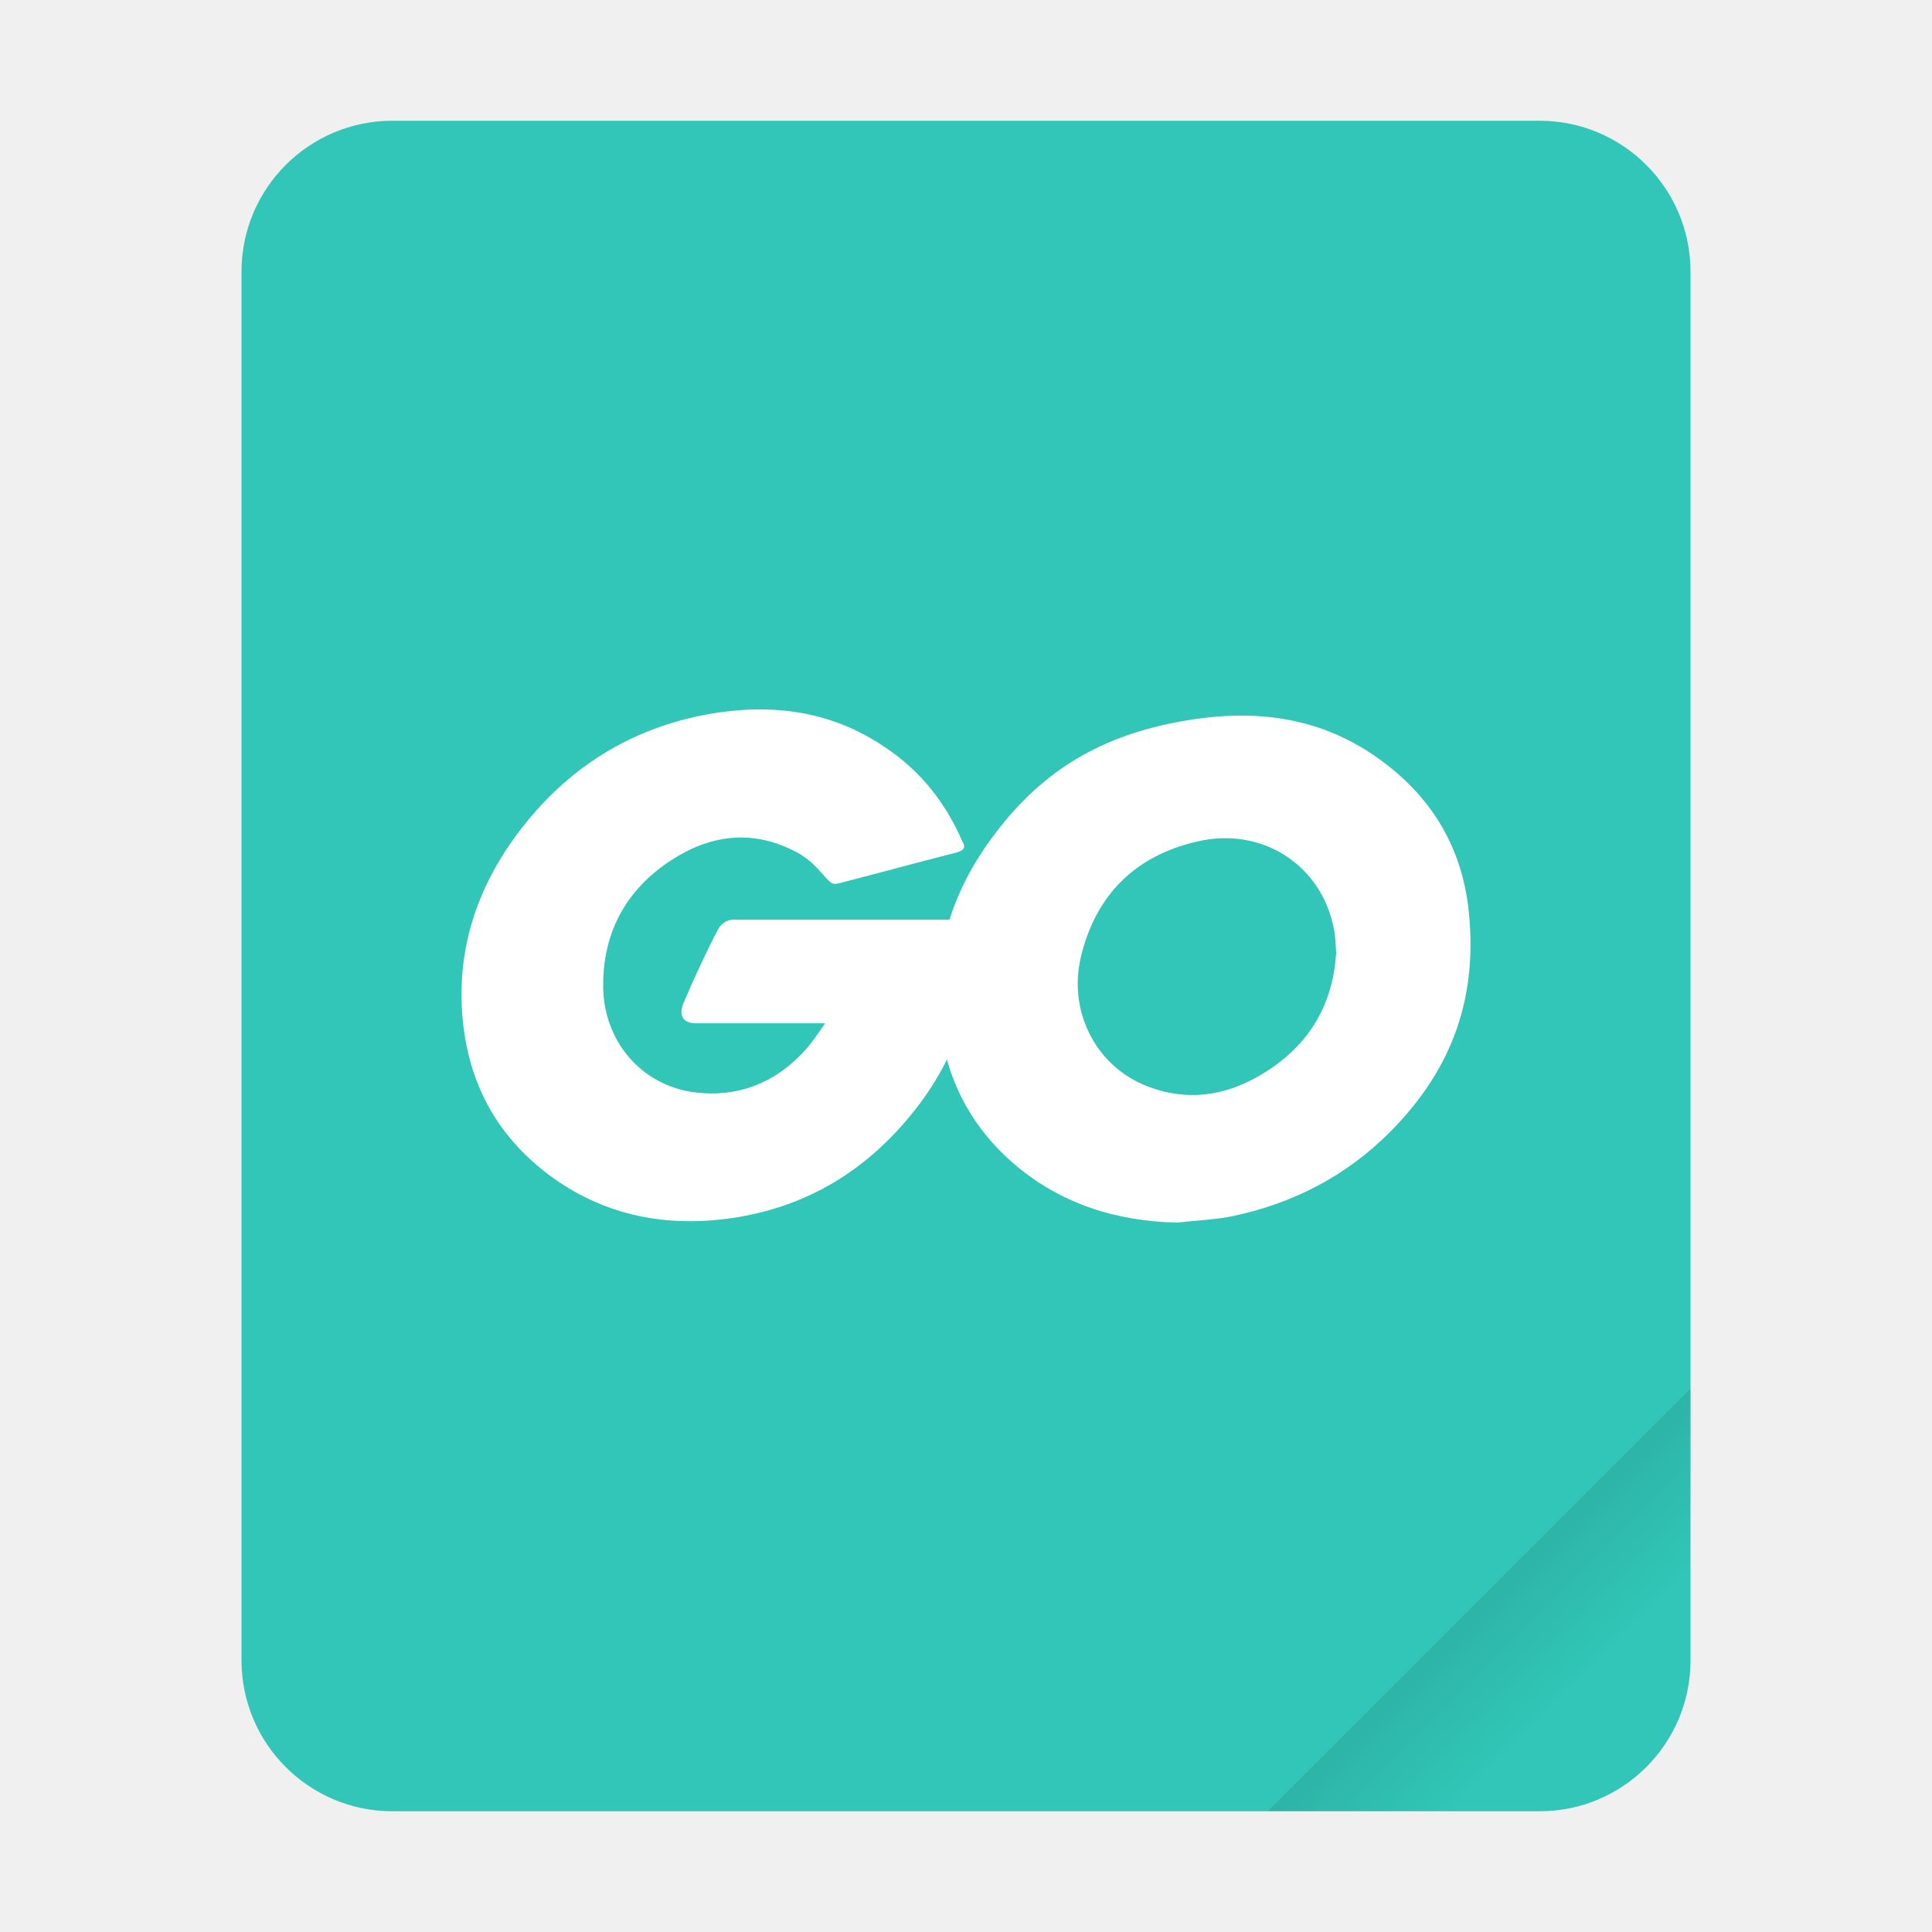
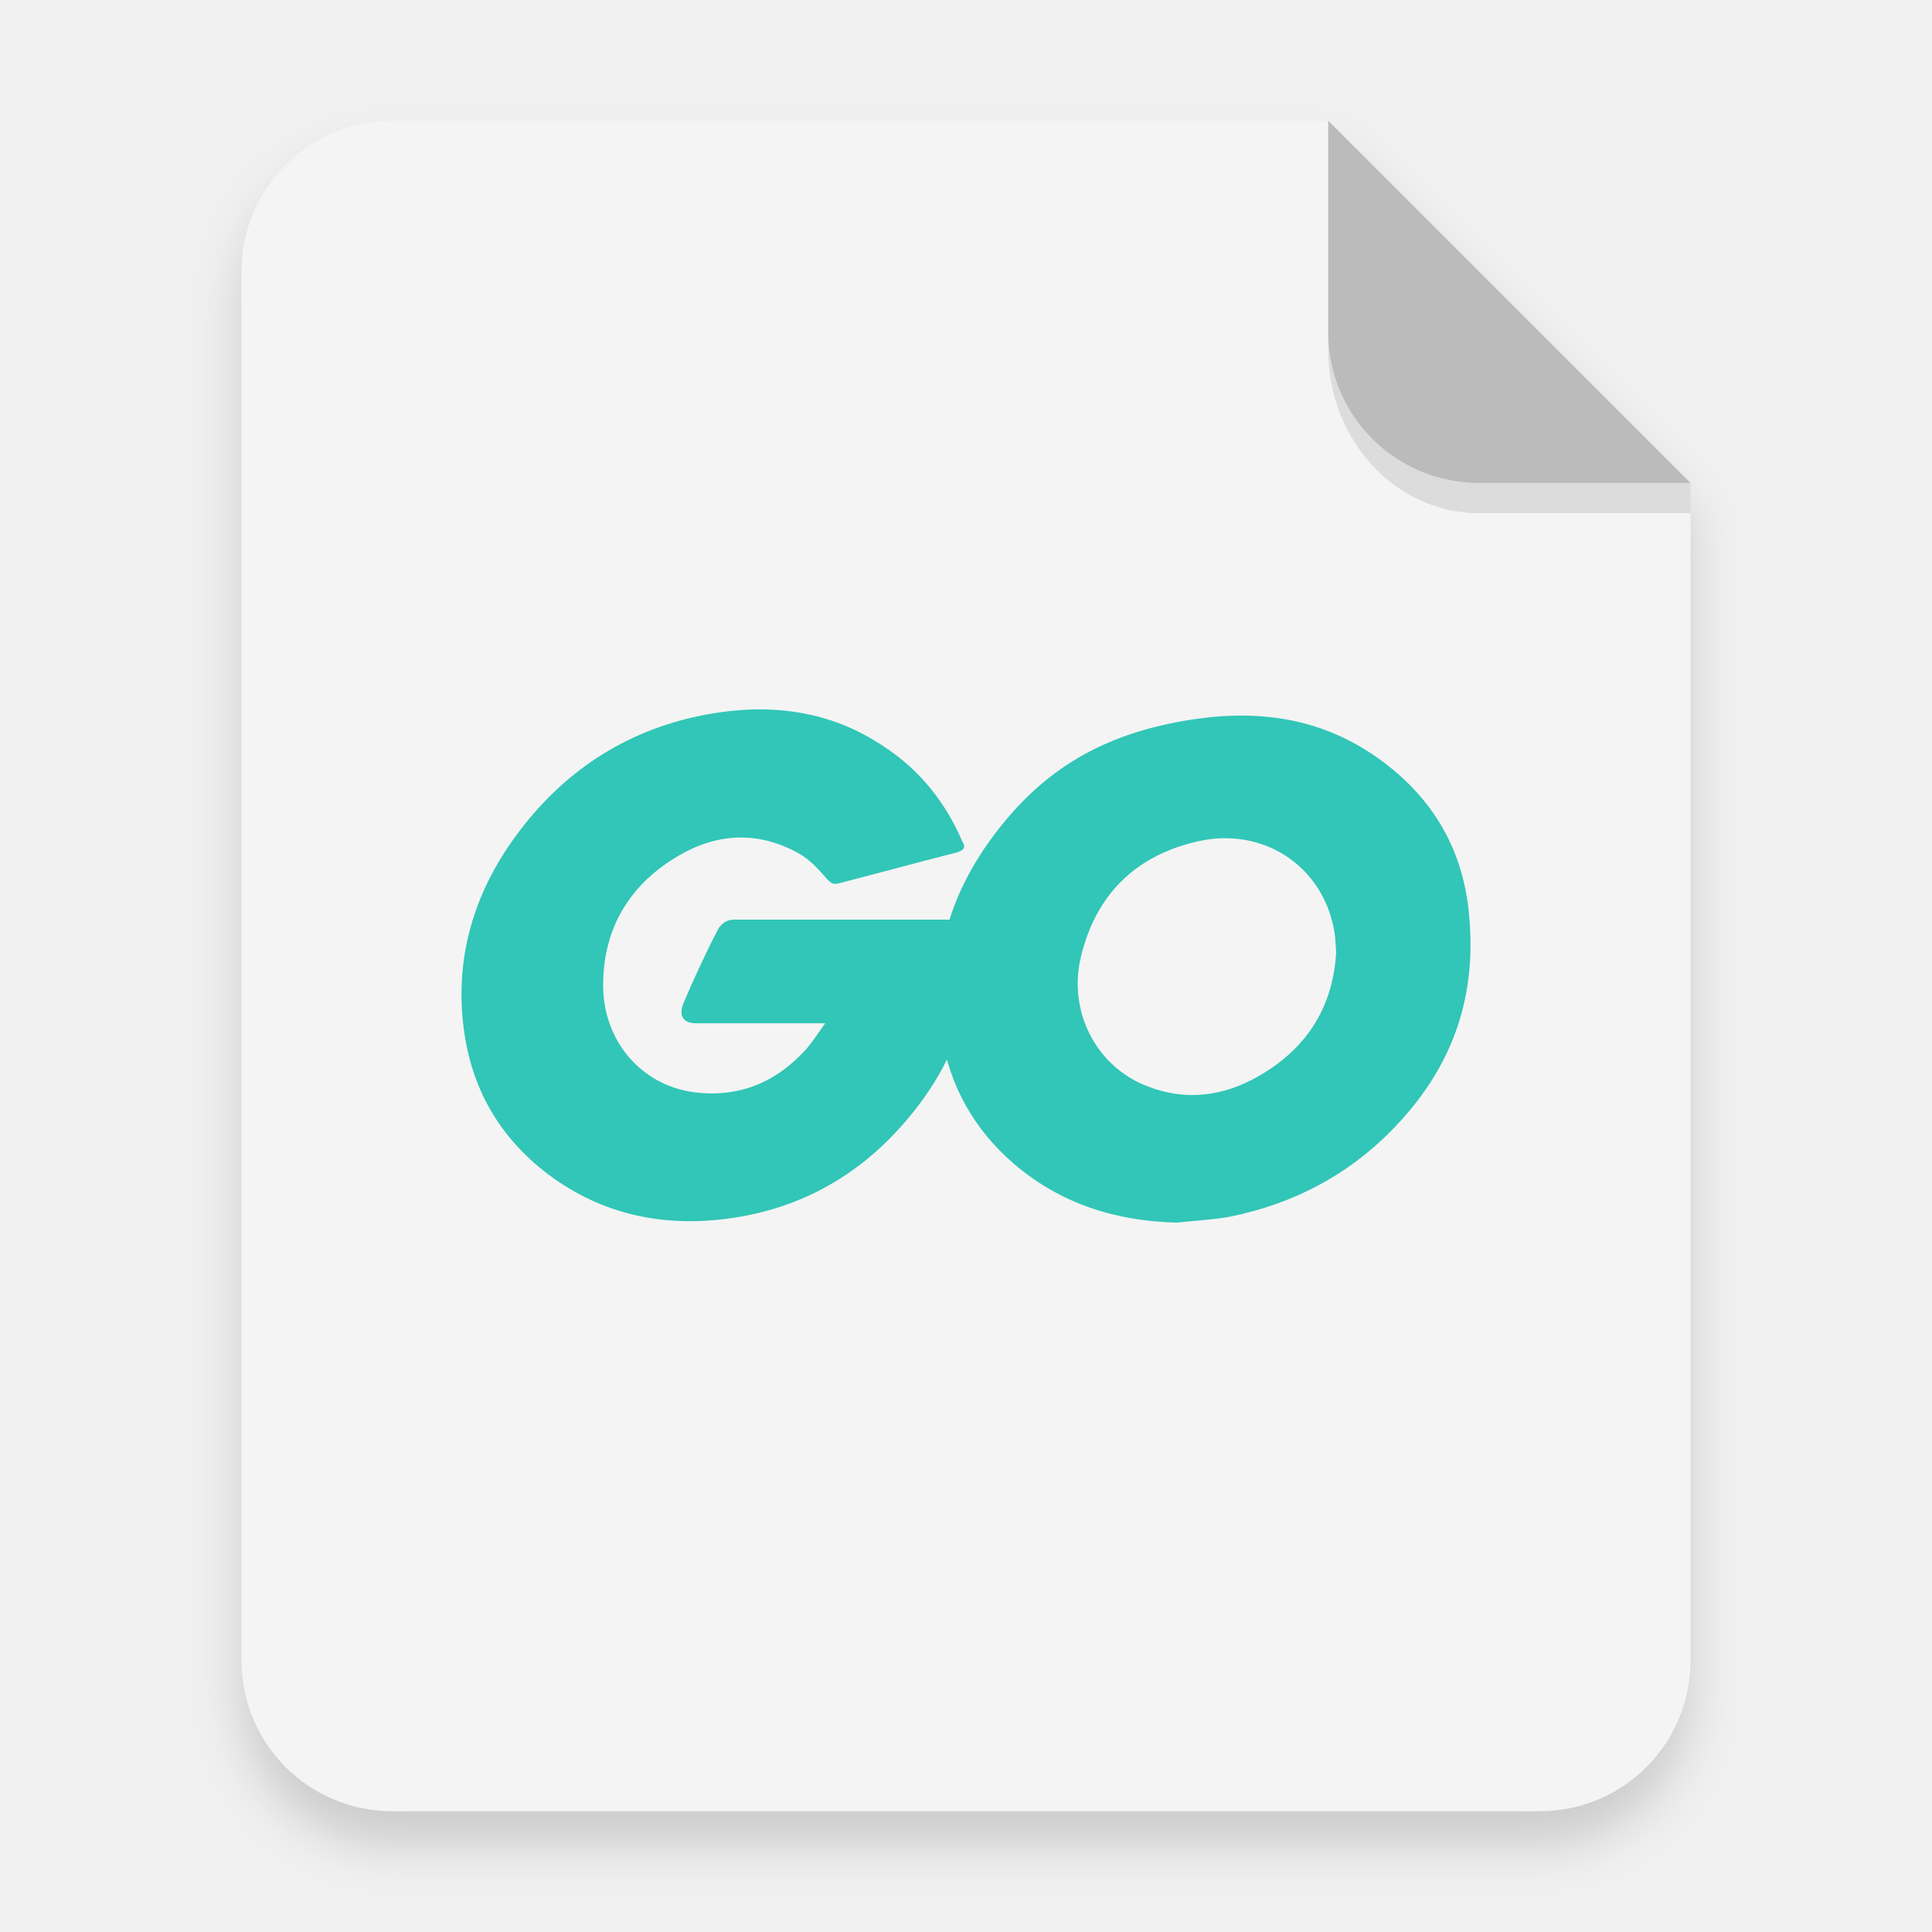
<svg xmlns="http://www.w3.org/2000/svg" width="64" height="64" version="1.1" viewBox="0 0 16.933 16.933">
  <defs>
-     <linearGradient id="a" x1="49.571" x2="51.714" y1="52.714" y2="54.857" gradientTransform="matrix(2.3333,0,0,2.3333,-68.667,-72.001)" gradientUnits="userSpaceOnUse">
-       <stop offset="0" />
-       <stop stop-opacity="0" offset="1" />
-     </linearGradient>
+     <filter id="a" x="-.039" y="-.033" width="1.078" height="1.067" color-interpolation-filters="sRGB">
+       <feGaussianBlur stdDeviation="0.206" />
+     </filter>
  </defs>
-   <g transform="scale(.26458)">
-     <rect x="8" y="4" width="48" height="56" ry="5" fill="#31c6b7" style="paint-order:stroke fill markers" />
-     <path d="m56 46-14 14h9c2.77 0 5-2.23 5-5z" fill="url(#a)" fill-rule="evenodd" opacity=".15" stroke-width="8.819" style="paint-order:stroke fill markers" />
+   <path d="m3.439 1.354c-0.733 0-1.323 0.59-1.323 1.323v12.171c0 0.733 0.59 1.323 1.323 1.323h10.054c0.733 0 1.323-0.59 1.323-1.323v-10.319l-3.175-3.175z" filter="url(#a)" opacity=".15" stroke-width=".265" style="paint-order:stroke fill markers" />
+   <g fill-rule="evenodd">
+     <path transform="scale(.26458)" d="m13 4c-2.77 0-5 2.23-5 5v46c0 2.77 2.23 5 5 5h38c2.77 0 5-2.23 5-5v-39l-12-12z" fill="#f4f4f4" style="paint-order:stroke fill markers" />
+     <path d="m14.816 4.233-3.175-3.175v1.852c0 0.733 0.59 1.323 1.323 1.323z" fill="#bbb" style="paint-order:stroke fill markers" />
  </g>
-   <g transform="matrix(.058616 0 0 .058616 .80829 6.1668)" enable-background="new" fill="#fff">
+   <path d="m11.641 2.91v0.155c0 0.794 0.59 1.433 1.323 1.433h1.852l1.42e-4 -0.265-1.852 5e-5c-0.733 1.98e-5 -1.323-0.59-1.323-1.323z" opacity=".1" stroke-width="1.041" style="paint-order:stroke fill markers" />
+   <g transform="matrix(.058616 0 0 .058616 .80829 6.1668)" enable-background="new" fill="#31c6b7">
    <path d="m129.1 22.3c-6.3 1.6-10.6 2.8-16.8 4.4-1.5 0.4-1.6 0.5-2.9-1-1.5-1.7-2.6-2.8-4.7-3.8-6.3-3.1-12.4-2.2-18.1 1.5-6.8 4.4-10.3 10.9-10.2 19 0.1 8 5.6 14.6 13.5 15.7 6.8 0.9 12.5-1.5 17-6.6 0.9-1.1 1.7-2.3 2.7-3.7h-19.3c-2.1 0-2.6-1.3-1.9-3 1.3-3.1 3.7-8.3 5.1-10.9 0.3-0.6 1-1.6 2.5-1.6h36.4c-0.2 2.7-0.2 5.4-0.6 8.1-1.1 7.2-3.8 13.8-8.2 19.6-7.2 9.5-16.6 15.4-28.5 17-9.8 1.3-18.9-0.6-26.9-6.6-7.4-5.6-11.6-13-12.7-22.2-1.3-10.9 1.9-20.7 8.5-29.3 7.1-9.3 16.5-15.2 28-17.3 9.4-1.7 18.4-0.6 26.5 4.9 5.3 3.5 9.1 8.3 11.6 14.1 0.6 0.9 0.2 1.4-1 1.7z" />
    <path d="m162.2 77.6c-9.1-0.2-17.4-2.8-24.4-8.8-5.9-5.1-9.6-11.6-10.8-19.3-1.8-11.3 1.3-21.3 8.1-30.2 7.3-9.6 16.1-14.6 28-16.7 10.2-1.8 19.8-0.8 28.5 5.1 7.9 5.4 12.8 12.7 14.1 22.3 1.7 13.5-2.2 24.5-11.5 33.9-6.6 6.7-14.7 10.9-24 12.8-2.7 0.5-5.4 0.6-8 0.9zm23.8-40.4c-0.1-1.3-0.1-2.3-0.3-3.3-1.8-9.9-10.9-15.5-20.4-13.3-9.3 2.1-15.3 8-17.5 17.4-1.8 7.8 2 15.7 9.2 18.9 5.5 2.4 11 2.1 16.3-0.6 7.9-4.1 12.2-10.5 12.7-19.1z" />
  </g>
</svg>
